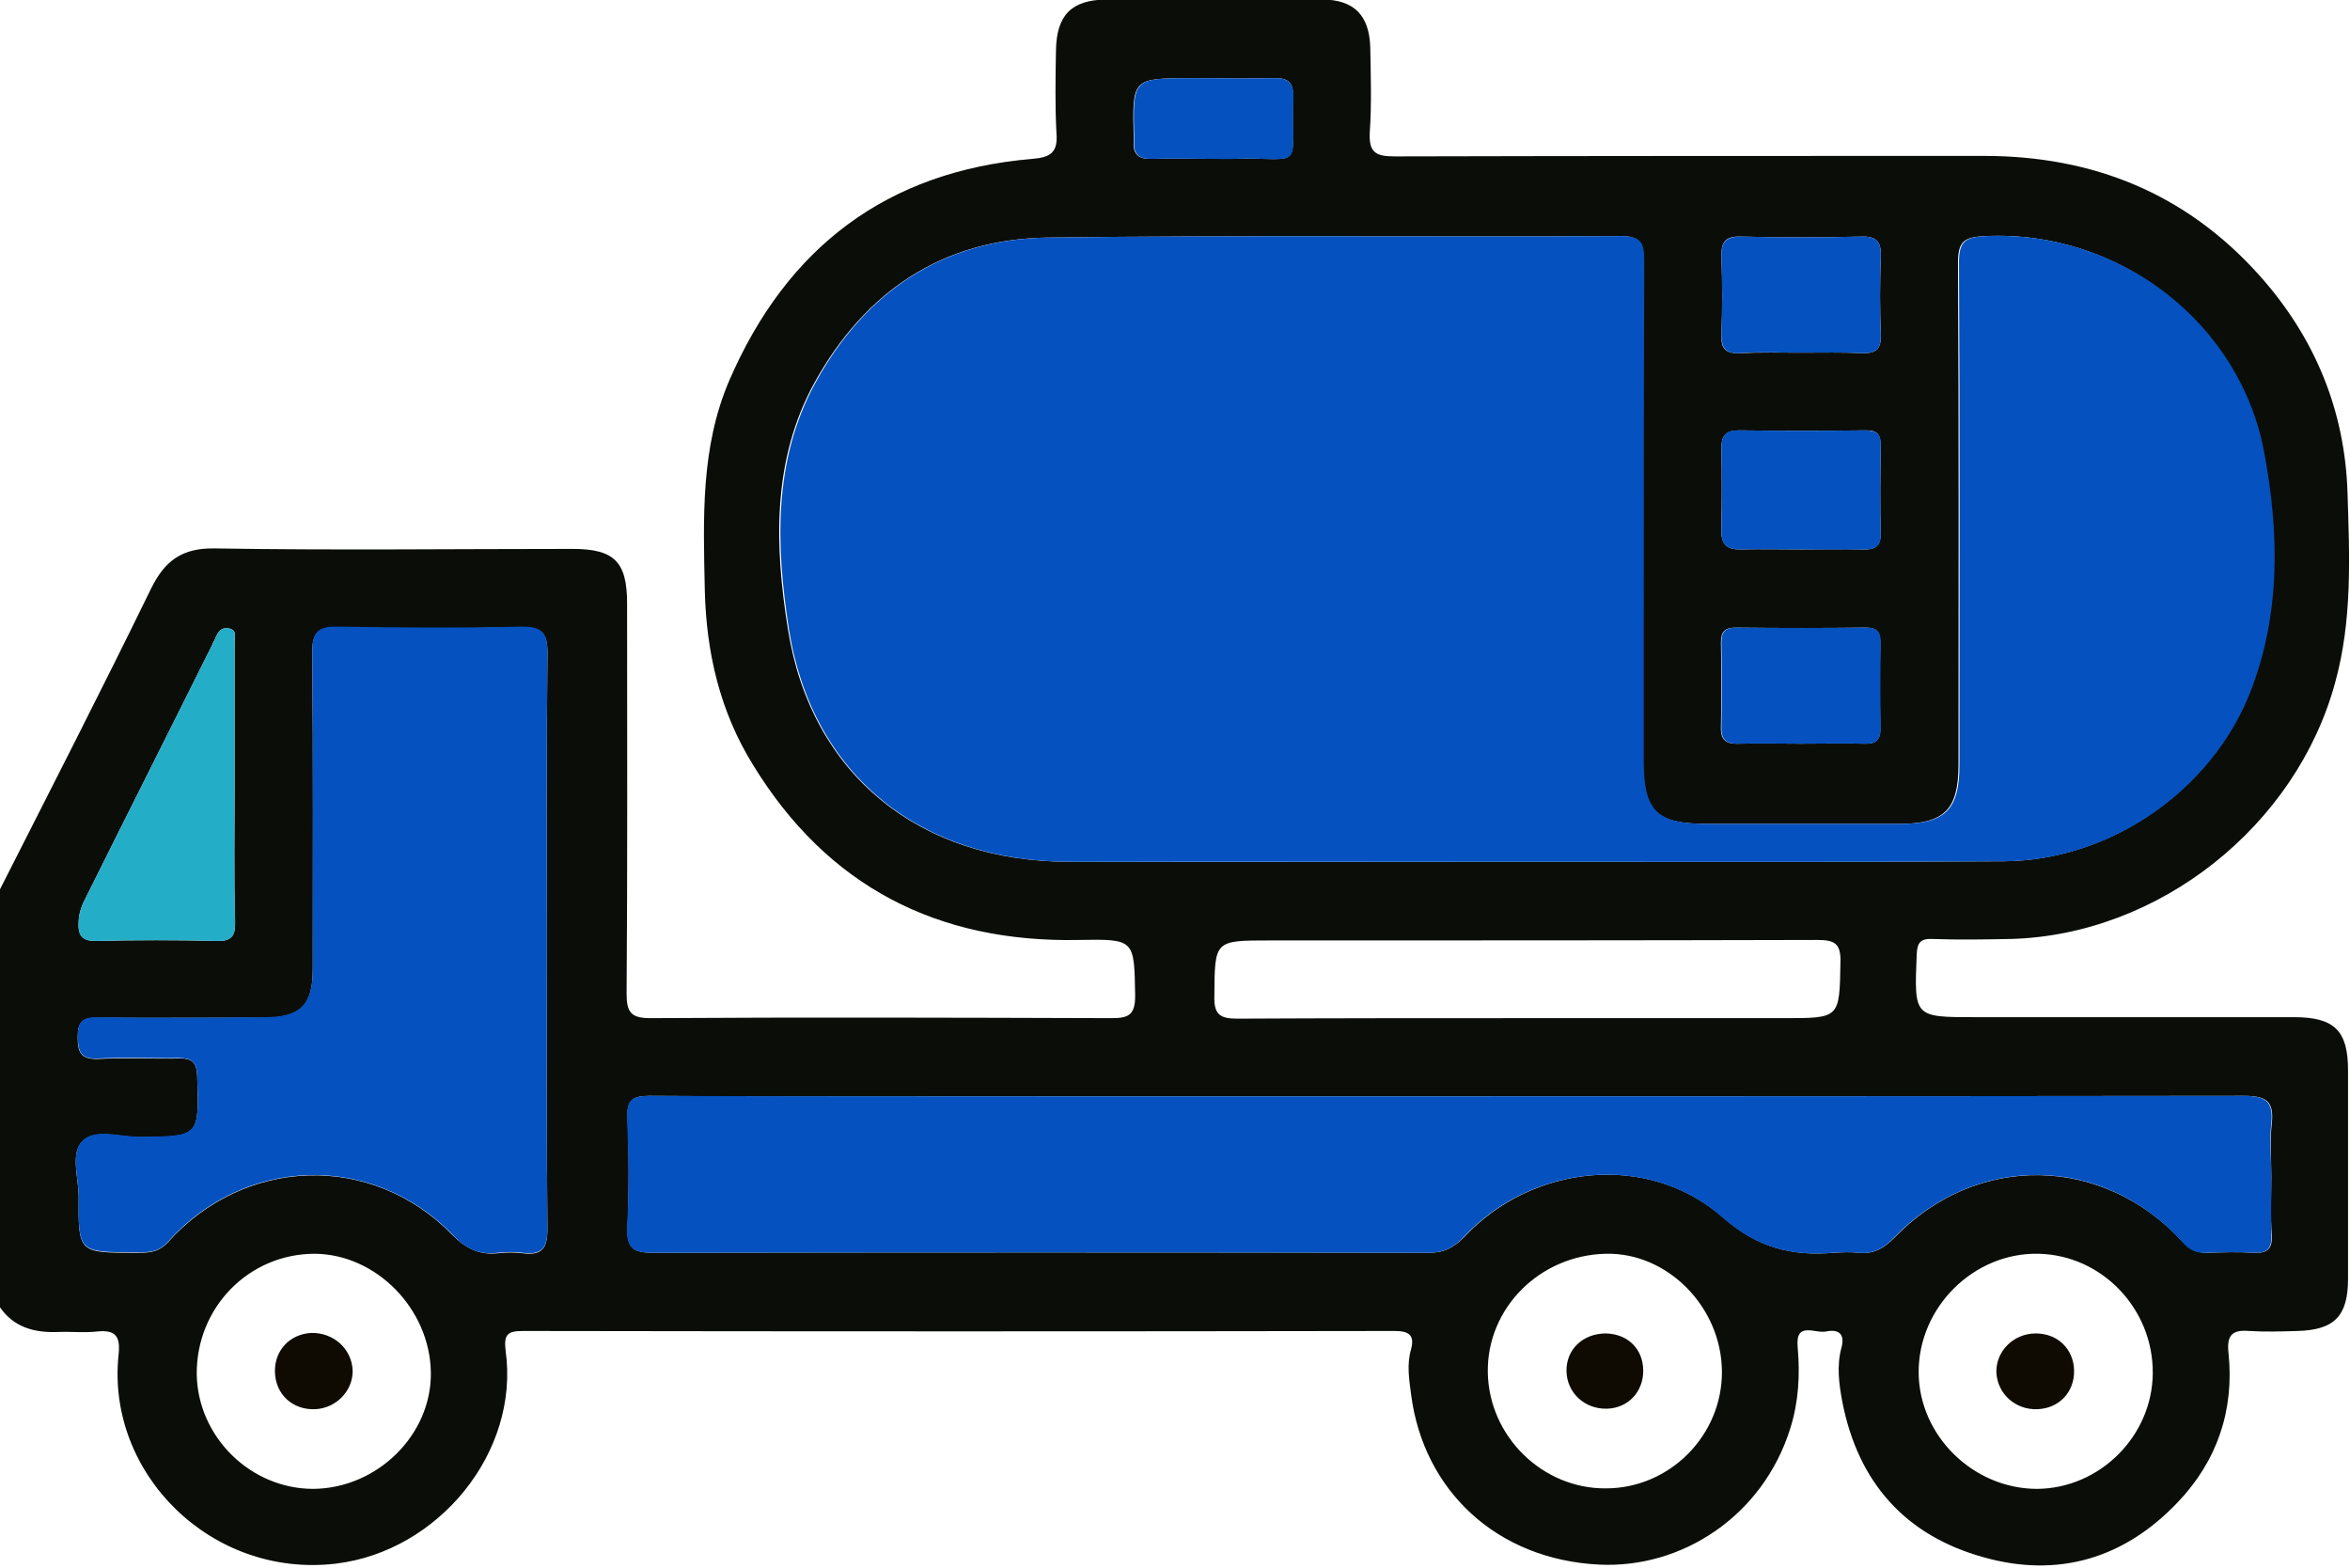
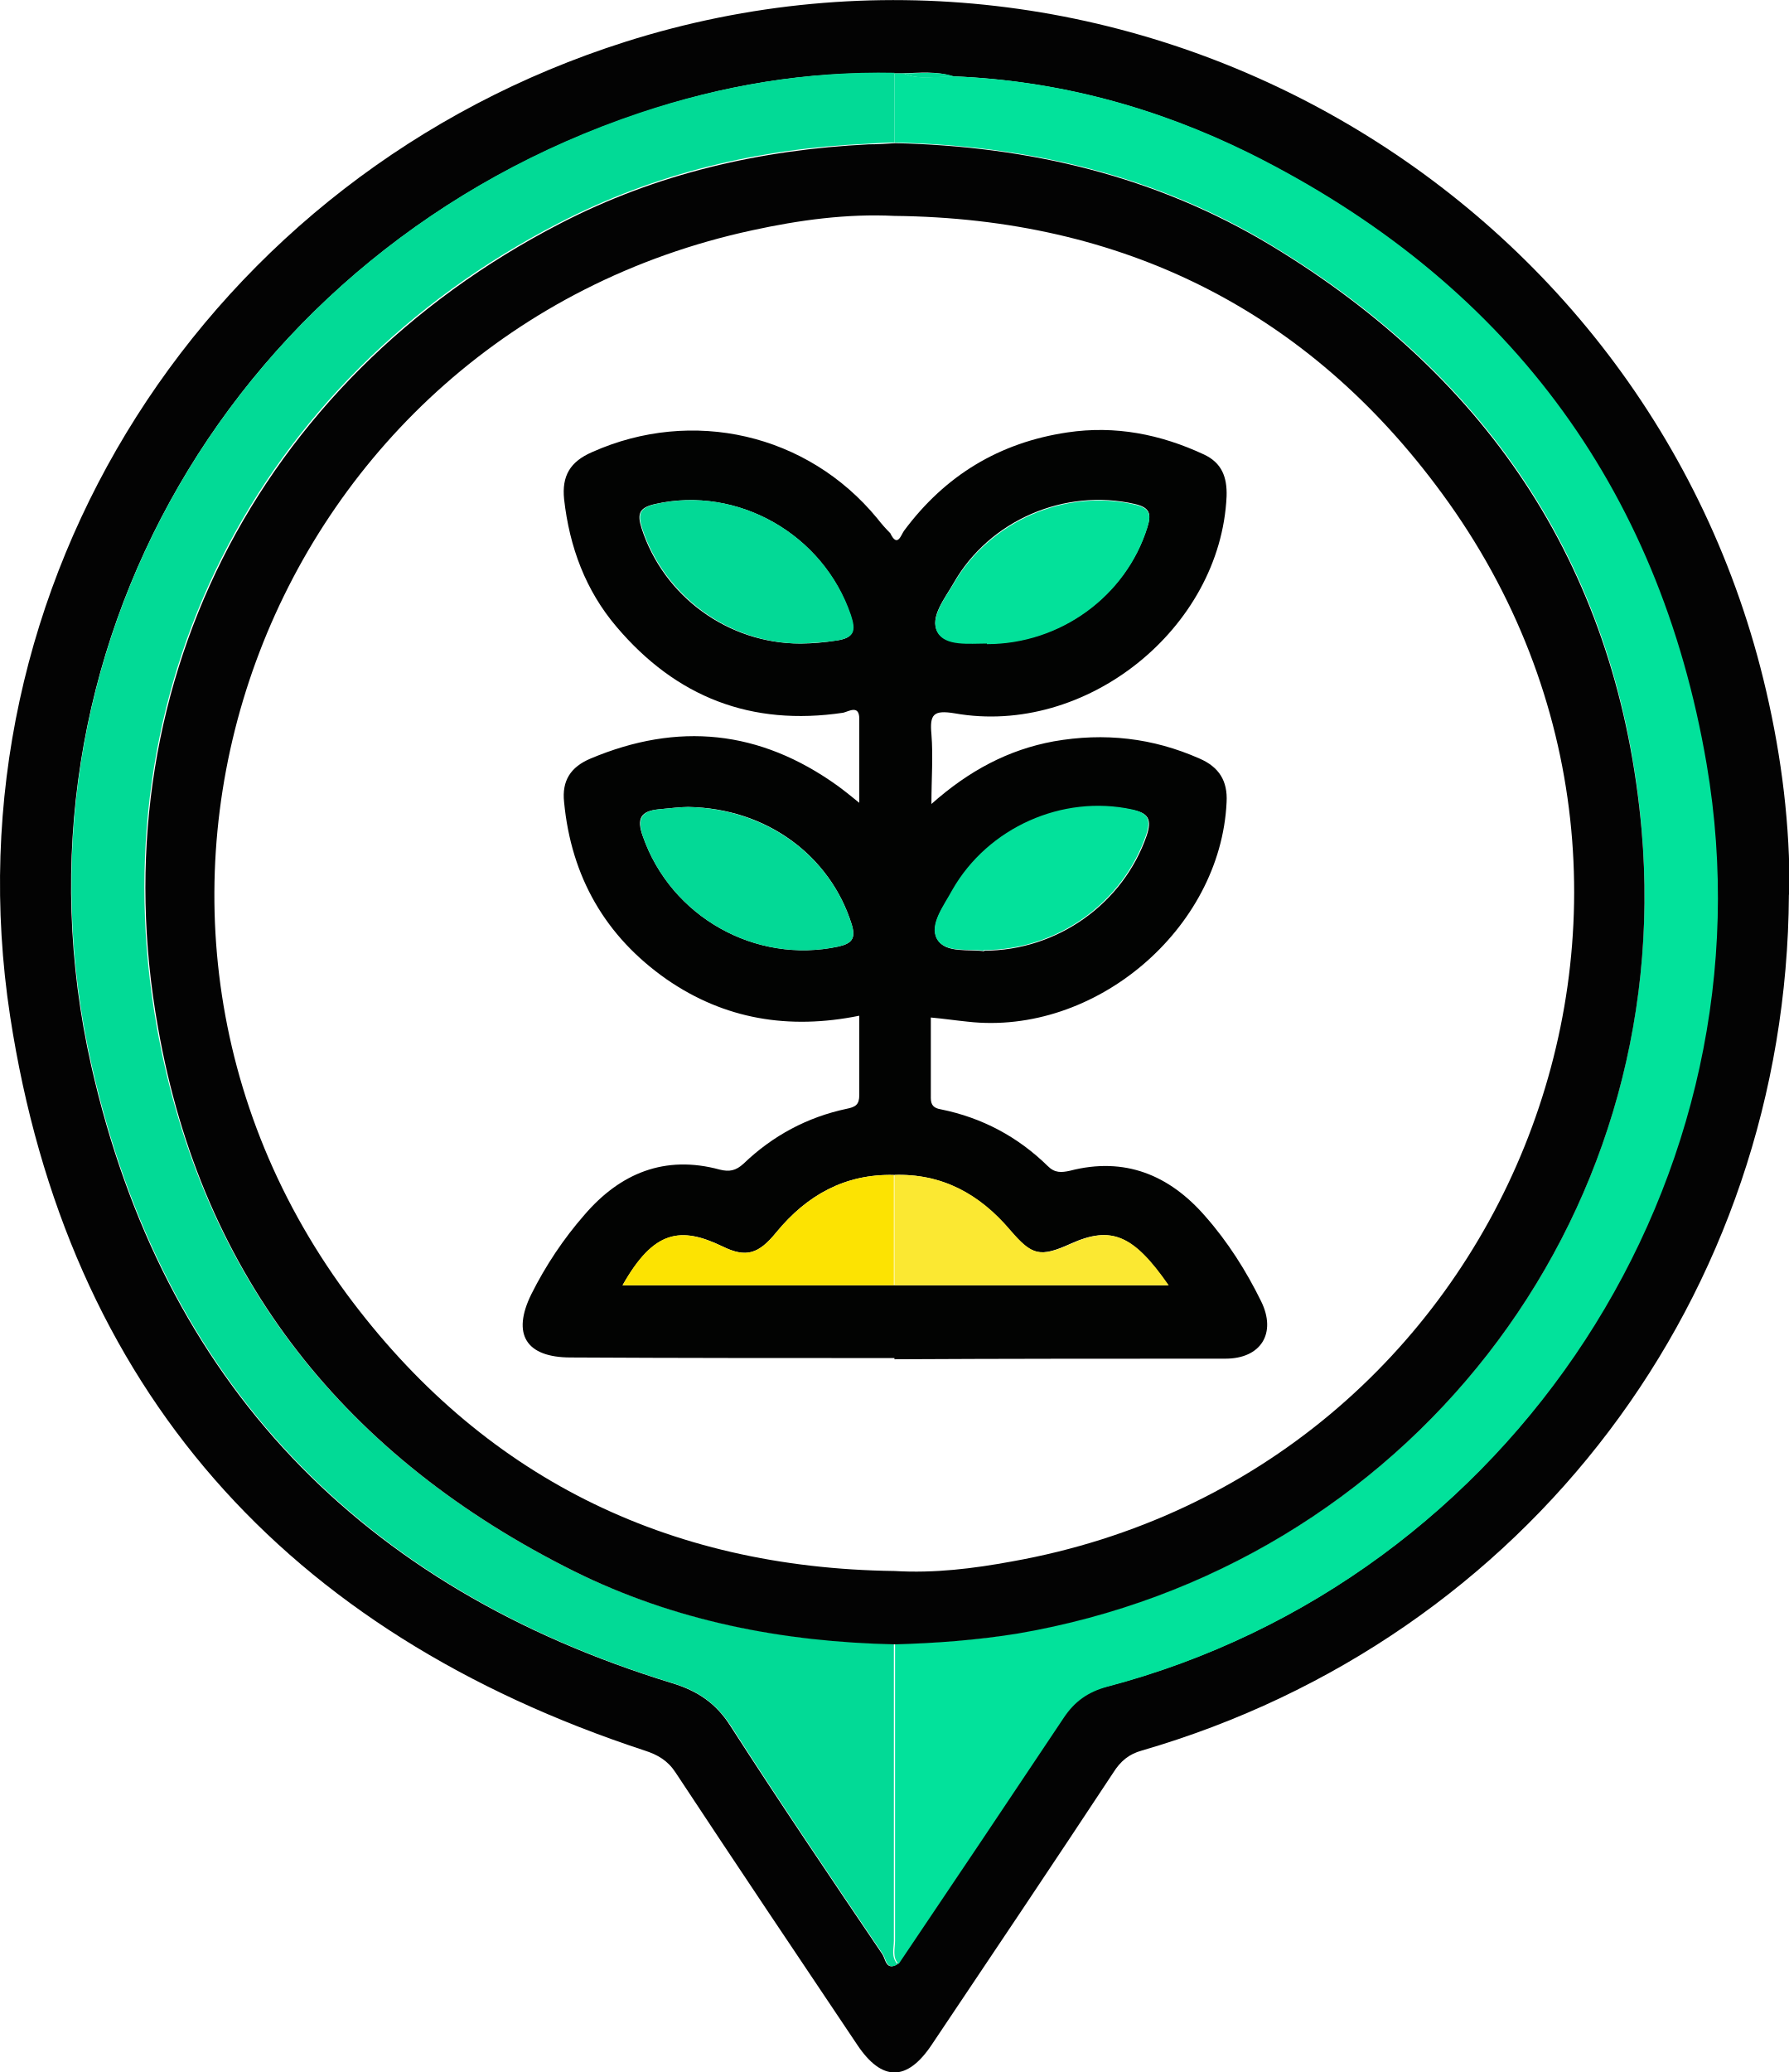
- <svg xmlns="http://www.w3.org/2000/svg" version="1.1" id="Layer_1" x="0px" y="0px" viewBox="0 0 477.8 318.6" style="enable-background:new 0 0 477.8 318.6;" xml:space="preserve">
-   <style type="text/css">
- 	.st0{fill:#0B0D08;}
- 	.st1{fill:#0451BF;}
- 	.st2{fill:#24ADC7;}
- 	.st3{fill:#0F0B02;}
- </style>
-   <g>
-     <path class="st0" d="M0,180.8c10.3-20.3,20.7-40.6,30.7-61.1c2.8-5.7,6.3-8.3,12.9-8.2c24.2,0.4,48.5,0.1,72.8,0.1   c8.5,0,11.1,2.6,11.1,11.1c0,26.4,0.1,52.9-0.1,79.3c0,3.7,0.8,5,4.8,5c31.2-0.2,62.5-0.1,93.7,0c3.4,0,4.9-0.5,4.9-4.5   c-0.2-11.5,0-11.6-11.4-11.4c-28.8,0.6-51.2-10.9-66.3-35.6c-6.7-10.8-9.5-22.8-9.8-35.5c-0.3-14.5-0.9-29,5-42.7   c11.7-27,32-42.5,61.6-45c3.8-0.3,5.2-1.4,4.9-5.2c-0.3-5.6-0.2-11.2-0.1-16.8c0.1-7.2,3.1-10.3,10.2-10.4   c14.6-0.1,29.2-0.1,43.8,0c6.6,0,9.7,3.2,9.9,9.7c0.1,5.7,0.3,11.5-0.1,17.3c-0.2,4,1.1,4.9,5,4.9c40-0.1,79.9-0.1,119.9-0.1   c22.1,0,41,7.6,55.9,24.2c11.3,12.6,17.5,27.5,18,44.4c0.4,12.8,1,25.7-2.5,38.4c-7.9,29.2-35.8,51.4-66,52.2   c-5.3,0.1-10.6,0.2-15.9,0c-2.5-0.1-3.1,0.8-3.2,3.2c-0.5,12.7-0.6,12.7,11.9,12.7c21.6,0,43.2,0,64.8,0c8.2,0,11,2.7,11,10.8   c0,14.1,0,28.3,0,42.4c0,7.6-2.8,10.4-10.3,10.6c-3.3,0.1-6.5,0.2-9.8,0c-3.5-0.3-4.6,0.9-4.2,4.5c1.2,11.6-2.3,21.9-10.3,30.3   c-10.8,11.4-24.3,15.5-39.5,11.2c-15.9-4.4-25.5-15.2-28.7-31.5c-0.7-3.7-1.2-7.4-0.2-11.1c0.8-2.9-0.7-3.8-3.1-3.3   c-2.2,0.5-6.3-2.2-5.8,3.2c0.5,5.6,0.2,11.1-1.5,16.5c-5.6,17.9-22.1,28.5-38.8,27.7c-20.9-1-35.8-15.1-38.3-34.6   c-0.4-3.1-0.9-6.1,0-9.2c0.8-3-0.6-3.7-3.4-3.7c-59.1,0.1-118.1,0.1-177.2,0c-3.1,0-3.9,0.7-3.5,4c2.9,20.7-13.7,40.8-34.5,43.3   c-25.3,3-46.7-18.3-44.2-42.4c0.4-3.6-0.4-5.2-4.3-4.8c-2.6,0.3-5.3,0-7.9,0.1c-4.9,0.2-9.2-0.9-12.1-5.3C0,237.4,0,209.1,0,180.8z    M310.3,175.2C310.3,175.2,310.3,175.2,310.3,175.2c32.3,0,64.7,0.1,97-0.1c21.6-0.1,42.2-14.3,50-34.3c6.3-16,5.9-32.7,2.8-49.1   c-4.8-25.5-28.8-45-56.5-43.7c-4.2,0.2-5.5,1-5.5,5.4c0.2,34,0.1,68.1,0.1,102.1c0,9.1-2.9,12-12,12c-13.1,0-26.1,0-39.2,0   c-10.4,0-13-2.6-13-12.9c0-33.9,0-67.8,0.1-101.6c0-3.3-0.4-5-4.5-5c-38.9,0.2-77.7-0.2-116.6,0.3c-21.3,0.3-37.1,10.9-47.4,29.5   c-8.7,15.8-8.1,33.3-5.4,50.1c4.7,29.8,27,47.3,57.1,47.3C248.4,175.3,279.3,175.2,310.3,175.2z M461.8,239.1   c0-3.6-0.3-7.2,0.1-10.7c0.5-4.6-1.2-5.6-5.7-5.6c-79.7,0.1-159.5,0.1-239.2,0.1c-28.3,0-56.6,0.1-84.9-0.1c-3.4,0-4.7,0.8-4.5,4.4   c0.3,7.5,0.3,14.9,0,22.4c-0.2,4.3,1.3,5.1,5.3,5.1c52.5-0.1,105.1-0.1,157.6,0c3.1,0,5-1,7.2-3.2c13.8-14.8,37.5-17.3,52.6-4   c7.1,6.2,14,7.9,22.5,7.2c1.7-0.1,3.4-0.2,5.1,0c3.1,0.3,5.1-0.9,7.3-3.1c16.7-17.3,42.4-16.8,58.6,0.9c1.4,1.5,2.8,2.2,4.8,2.2   c3.3-0.1,6.5-0.2,9.8,0c2.6,0.1,3.6-0.8,3.5-3.5C461.6,247.2,461.8,243.2,461.8,239.1z M111.2,191.1c0-19.3-0.1-38.5,0.1-57.8   c0.1-4.3-0.8-5.9-5.5-5.8c-12.3,0.3-24.5,0.3-36.8,0c-4.1-0.1-5.6,0.9-5.5,5.3c0.2,21.4,0.1,42.9,0.1,64.3c0,7.3-2.5,9.8-9.8,9.8   c-11.3,0-22.7,0.1-34,0c-3.1,0-4,0.9-4,4c0,3,0.6,4.5,4.1,4.4c5.4-0.3,10.9,0,16.3-0.1c2.7-0.1,3.8,0.6,3.9,3.6   c0.4,12.4,0.5,12.3-11.8,12.4c-4,0-9-1.8-11.6,0.9c-2.4,2.5-0.7,7.4-0.7,11.3c-0.1,11.3,0,11.3,11.4,11.3c2.5,0,4.7,0.1,6.7-2.1   c15.7-17.5,41.5-18.3,57.8-1.6c2.8,2.8,5.5,4.2,9.3,3.8c1.7-0.2,3.4-0.2,5.1,0c3.9,0.5,5-1,5-4.9   C111.1,230.2,111.2,210.7,111.2,191.1z M310.3,207c17.5,0,35.1,0,52.6,0c11.2,0,11.1,0,11.3-11.4c0.1-3.8-1.2-4.5-4.7-4.5   c-37.1,0.1-74.2,0.1-111.3,0.1c-11.4,0-11.2,0-11.3,11.4c-0.1,3.9,1.4,4.5,4.8,4.5C271.2,207,290.8,207,310.3,207z M350.1,278.8   c-0.1-13.1-11.1-24.2-23.6-23.9c-13.5,0.3-24.2,11.1-24,24.1c0.2,13,11.1,23.7,24,23.6C339.5,302.6,350.2,291.8,350.1,278.8z    M63.7,302.7c13-0.1,24.1-11,23.9-23.7c-0.2-12.9-11.1-24-23.6-24.1c-13.4,0-24.1,10.9-24,24.5C40.2,292.1,50.9,302.7,63.7,302.7z    M437.7,279.2c0.1-13.1-10.3-24-23.2-24.3c-13.2-0.3-24.5,10.9-24.4,24.2c0.1,12.8,11.1,23.6,24.1,23.6   C426.9,302.6,437.6,292,437.7,279.2z M47.7,159.4c0-9.6,0-19.3,0-28.9c0-1,0.5-2.3-1-2.7c-1.5-0.4-2.3,0.5-2.8,1.7   c-0.2,0.6-0.6,1.1-0.8,1.7c-8.5,17.1-17.1,34.1-25.6,51.2c-0.8,1.5-1.4,3-1.5,4.8c-0.2,2.8,0.5,4.2,3.7,4.1   c8.1-0.2,16.2-0.2,24.2,0c3,0.1,4-0.8,3.9-3.9C47.5,178,47.7,168.7,47.7,159.4z M366.2,111.7c4.2,0,8.4-0.1,12.5,0   c2.4,0.1,3.7-0.5,3.7-3.3c-0.2-5.9-0.1-11.8,0-17.7c0-2.4-0.8-3.3-3.2-3.2c-8.5,0.1-17,0.1-25.6,0c-2.6,0-3.6,1-3.6,3.5   c0.1,5.6,0.1,11.2,0,16.7c-0.1,3.1,1.2,4.1,4.1,4C358.1,111.6,362.2,111.7,366.2,111.7z M366.2,71.7c4.2,0,8.4-0.1,12.5,0.1   c2.9,0.1,3.8-1,3.7-3.8c-0.2-5.3-0.2-10.5,0-15.8c0.1-2.9-0.7-4.2-3.9-4.1c-8.2,0.2-16.4,0.2-24.6,0c-3.1-0.1-4,1.1-3.9,4.1   c0.2,5.3,0.2,10.5,0,15.8c-0.1,2.8,0.7,3.9,3.7,3.8C357.8,71.6,362,71.7,366.2,71.7z M366.1,151.2c4.3,0,8.7-0.1,13,0   c2.4,0.1,3.3-0.9,3.2-3.3c-0.1-5.7-0.1-11.5,0-17.2c0-2.1-0.6-3.1-2.9-3.1c-8.8,0.1-17.7,0.1-26.5,0c-2.2,0-3,0.8-3,3   c0.1,5.7,0.1,11.5,0,17.2c-0.1,2.7,1.1,3.5,3.6,3.4C357.8,151.1,361.9,151.2,366.1,151.2z M246.3,32.3c1.5,0,3.1,0,4.6,0   c14.4-0.4,11.7,2.9,12-12.7c0.1-2.9-1.1-3.8-3.9-3.7c-5.6,0.1-11.1,0-16.7,0c-12.1,0-12.1,0-11.8,12c0,0.3,0,0.6,0,0.9   c-0.2,2.6,1.1,3.6,3.6,3.5C238.2,32.2,242.3,32.3,246.3,32.3z" />
-     <path class="st1" d="M310.3,175.2c-30.9,0-61.9,0-92.8,0c-30.2,0-52.4-17.5-57.1-47.3c-2.6-16.7-3.3-34.2,5.4-50.1   c10.2-18.6,26-29.2,47.4-29.5c38.8-0.5,77.7-0.1,116.6-0.3c4.1,0,4.5,1.7,4.5,5c-0.1,33.9-0.1,67.8-0.1,101.6   c0,10.3,2.6,12.9,13,12.9c13.1,0,26.1,0,39.2,0c9.1,0,12-2.9,12-12c0-34,0.1-68.1-0.1-102.1c0-4.4,1.3-5.2,5.5-5.4   c27.8-1.2,51.7,18.2,56.5,43.7c3.1,16.4,3.5,33-2.8,49.1c-7.9,20-28.5,34.2-50,34.3C374.9,175.3,342.6,175.2,310.3,175.2   C310.3,175.2,310.3,175.2,310.3,175.2z" />
-     <path class="st1" d="M461.8,239.1c0,4-0.1,8.1,0,12.1c0.1,2.7-0.9,3.6-3.5,3.5c-3.3-0.2-6.5-0.1-9.8,0c-2,0.1-3.5-0.6-4.8-2.2   c-16.1-17.8-41.8-18.2-58.6-0.9c-2.1,2.2-4.2,3.4-7.3,3.1c-1.7-0.2-3.4-0.1-5.1,0c-8.5,0.7-15.4-1-22.5-7.2   c-15.1-13.3-38.8-10.8-52.6,4c-2.1,2.2-4.1,3.2-7.2,3.2c-52.5-0.1-105.1-0.1-157.6,0c-4,0-5.5-0.9-5.3-5.1c0.4-7.4,0.3-14.9,0-22.4   c-0.1-3.6,1.1-4.4,4.5-4.4c28.3,0.1,56.6,0.1,84.9,0.1c79.7,0,159.5,0,239.2-0.1c4.4,0,6.2,1,5.7,5.6   C461.4,232,461.8,235.6,461.8,239.1z" />
-     <path class="st1" d="M111.2,191.1c0,19.6-0.1,39.2,0.1,58.7c0,3.9-1.1,5.4-5,4.9c-1.7-0.2-3.4-0.2-5.1,0c-3.9,0.5-6.6-0.9-9.3-3.8   c-16.3-16.6-42.1-15.9-57.8,1.6c-2,2.3-4.3,2.1-6.7,2.1c-11.4,0-11.5,0-11.4-11.3c0-3.8-1.7-8.8,0.7-11.3c2.6-2.7,7.6-0.9,11.6-0.9   c12.3-0.1,12.2,0,11.8-12.4c-0.1-3-1.3-3.6-3.9-3.6c-5.4,0.1-10.9-0.2-16.3,0.1c-3.5,0.2-4-1.4-4.1-4.4c0-3.1,0.9-4,4-4   c11.3,0.2,22.7,0.1,34,0c7.2,0,9.8-2.5,9.8-9.8c0-21.4,0.1-42.9-0.1-64.3c-0.1-4.5,1.4-5.4,5.5-5.3c12.3,0.2,24.6,0.3,36.8,0   c4.7-0.1,5.6,1.4,5.5,5.8C111.1,152.6,111.2,171.8,111.2,191.1z" />
-     <path class="st2" d="M47.7,159.4c0,9.3-0.1,18.6,0.1,28c0.1,3.1-0.9,4-3.9,3.9c-8.1-0.2-16.2-0.2-24.2,0c-3.3,0.1-3.9-1.2-3.7-4.1   c0.1-1.8,0.7-3.3,1.5-4.8c8.5-17.1,17.1-34.1,25.6-51.2c0.3-0.6,0.6-1.1,0.8-1.7c0.5-1.3,1.4-2.1,2.8-1.7c1.5,0.4,1,1.7,1,2.7   C47.7,140.1,47.7,149.7,47.7,159.4z" />
-     <path class="st1" d="M366.2,111.7c-4,0-8.1-0.1-12.1,0c-3,0.1-4.2-0.9-4.1-4c0.2-5.6,0.1-11.2,0-16.7c0-2.6,1-3.6,3.6-3.5   c8.5,0.1,17,0.1,25.6,0c2.4,0,3.3,0.8,3.2,3.2c-0.1,5.9-0.1,11.8,0,17.7c0.1,2.8-1.2,3.4-3.7,3.3   C374.6,111.7,370.4,111.7,366.2,111.7z" />
-     <path class="st1" d="M366.2,71.7c-4.2,0-8.4-0.2-12.5,0.1c-2.9,0.1-3.7-1-3.7-3.8c0.2-5.3,0.2-10.5,0-15.8   c-0.1-2.9,0.8-4.1,3.9-4.1c8.2,0.2,16.4,0.2,24.6,0c3.2-0.1,4,1.2,3.9,4.1c-0.2,5.3-0.2,10.5,0,15.8c0.1,2.8-0.8,3.9-3.7,3.8   C374.5,71.6,370.3,71.7,366.2,71.7z" />
-     <path class="st1" d="M366.1,151.2c-4.2,0-8.4-0.1-12.5,0c-2.5,0.1-3.7-0.7-3.6-3.4c0.1-5.7,0.1-11.5,0-17.2c0-2.2,0.8-3,3-3   c8.8,0.1,17.7,0.1,26.5,0c2.3,0,2.9,1,2.9,3.1c-0.1,5.7-0.1,11.5,0,17.2c0,2.4-0.8,3.4-3.2,3.3   C374.8,151.1,370.5,151.2,366.1,151.2z" />
-     <path class="st1" d="M246.3,32.3c-4,0-8.1-0.1-12.1,0c-2.5,0.1-3.8-0.9-3.6-3.5c0-0.3,0-0.6,0-0.9c-0.3-12-0.3-12,11.8-12   c5.6,0,11.1,0.1,16.7,0c2.7-0.1,3.9,0.9,3.9,3.7c-0.4,15.7,2.4,12.3-12,12.7C249.4,32.4,247.8,32.3,246.3,32.3z" />
-     <path class="st3" d="M334.1,278.7c0,4.3-3.1,7.6-7.4,7.7c-4.5,0.1-8.1-3.2-8.2-7.6c-0.1-4.5,3.4-7.7,8-7.7   C331,271.2,334.1,274.3,334.1,278.7z" />
-     <path class="st3" d="M71.7,278.6c0.1,4.1-3.3,7.7-7.6,7.9c-4.6,0.2-8.1-3-8.2-7.6c-0.1-4.4,3.1-7.7,7.4-7.9   C67.8,270.9,71.5,274.2,71.7,278.6z" />
-     <path class="st3" d="M421.7,278.6c0.1,4.4-3,7.7-7.4,7.9c-4.5,0.2-8.2-3.1-8.4-7.5c-0.1-4.3,3.5-7.9,8-7.9   C418.4,271.1,421.6,274.3,421.7,278.6z" />
-   </g>
+ <svg xmlns="http://www.w3.org/2000/svg" id="Layer_1" data-name="Layer 1" version="1.1" viewBox="0 0 300 347.4">
+   <defs>
+     <style>
+       .cls-1 {
+         fill: #fbe832;
+       }
+ 
+       .cls-1, .cls-2, .cls-3, .cls-4, .cls-5, .cls-6, .cls-7, .cls-8, .cls-9 {
+         stroke-width: 0px;
+       }
+ 
+       .cls-2 {
+         fill: #03e19a;
+       }
+ 
+       .cls-3 {
+         fill: #020302;
+       }
+ 
+       .cls-4 {
+         fill: #02da96;
+       }
+ 
+       .cls-5 {
+         fill: #02e29b;
+       }
+ 
+       .cls-6 {
+         fill: #03d996;
+       }
+ 
+       .cls-7 {
+         fill: #fce302;
+       }
+ 
+       .cls-8 {
+         fill: #03e19b;
+       }
+ 
+       .cls-9 {
+         fill: #030303;
+       }
+     </style>
+   </defs>
+   <path class="cls-9" d="M300,150c-.4,67.2-43.8,124.7-108.5,143.5-2.2.6-3.6,1.8-4.8,3.7-10.1,15.3-20.3,30.5-30.5,45.7-4.1,6.1-8.3,6.1-12.4,0-10.2-15.2-20.4-30.4-30.5-45.7-1.3-2-3-3-5.2-3.7C47.9,273.7,11.3,232.9,1.7,170.4-9.4,97.9,34.9,29.2,104.9,7c83-26.3,171.7,24.2,191.3,108.9,2.6,11.2,4,22.5,3.9,34.1ZM151.5,12.3c-.5,0-1,0-1.5,0-14.6-.4-28.9,2-42.7,6.7C39.4,41.7-.3,109.6,15.3,178.7c12,53,45.2,87.5,97.4,103.5,4.3,1.3,7.4,3.4,9.8,7.2,8.3,12.9,16.9,25.6,25.5,38.3.5.8.6,2.8,2.5,1.6,9.2-13.7,18.5-27.5,27.7-41.3,1.8-2.8,4-4.4,7.3-5.2,68-17.8,112.3-85.5,100.5-154.7-8-46.8-33.9-81.2-76.6-102.4-15.5-7.7-32.1-12.2-49.6-12.9-2.8-.9-5.6-.6-8.5-.5Z" />
+   <path class="cls-4" d="M150.6,329.3c-1.9,1.2-2-.8-2.5-1.6-8.6-12.7-17.2-25.4-25.5-38.3-2.5-3.8-5.5-5.9-9.8-7.2-52.2-16-85.4-50.6-97.4-103.5C-.3,109.6,39.4,41.7,107.3,18.9c13.8-4.6,28-7,42.7-6.7,0,3.9,0,7.8,0,11.7-1.5,0-3,.1-4.5.2-18.2.8-35.6,4.9-51.8,13.3C42.8,63.7,16.3,115.9,26.3,172.2c7.5,42,31.7,72.1,69.7,91.1,16.9,8.4,35.1,11.9,53.9,12.3,0,16.6,0,33.2,0,49.8,0,1.3-.5,2.7.6,3.9Z" />
+   <path class="cls-5" d="M150,24c0-3.9,0-7.8,0-11.7.5,0,1,0,1.5,0,2.8,1.2,5.6.4,8.5.5,17.5.7,34,5.2,49.6,12.9,42.7,21.3,68.6,55.6,76.6,102.4,11.8,69.2-32.6,136.8-100.5,154.7-3.3.9-5.5,2.5-7.3,5.2-9.2,13.8-18.4,27.5-27.7,41.3-1.1-1.1-.6-2.6-.6-3.9,0-16.6,0-33.2,0-49.8,6.9-.2,13.7-.6,20.5-1.8,65.1-11,110.4-68.9,104.7-134.7-3.7-43.1-25.1-75.7-62.1-98-19.3-11.7-40.7-16.7-63.2-17.2Z" />
+   <path class="cls-4" d="M160,12.8c-2.8,0-5.7.7-8.5-.5,2.8,0,5.7-.4,8.5.5Z" />
+   <path class="cls-9" d="M150,24c22.5.5,43.8,5.5,63.2,17.2,36.9,22.3,58.3,54.9,62.1,98,5.7,65.7-39.6,123.6-104.7,134.7-6.8,1.1-13.6,1.6-20.5,1.8-18.8-.4-37-3.9-53.9-12.3-38.1-19-62.3-49.1-69.7-91.1-10.1-56.3,16.5-108.5,67.4-134.8,16.2-8.4,33.6-12.4,51.8-13.3,1.5,0,3-.1,4.5-.2ZM150,263.4c6.7.4,13.2-.4,19.7-1.6,83.1-14.8,122.1-111.1,72.1-179.1-22.5-30.7-53.6-46.1-91.8-46.5-8-.4-16,.7-23.8,2.4C45.4,56,9.2,150.4,58.1,216.9c22.6,30.6,53.6,46,91.9,46.5Z" />
+   <path class="cls-3" d="M150,227.7c-18.1,0-36.2,0-54.3-.1-7.5,0-9.9-3.9-6.6-10.6,2.4-4.8,5.4-9.3,8.9-13.3,6-7,13.5-10.1,22.7-7.6,1.6.4,2.7.2,4-1,4.9-4.7,10.7-7.8,17.3-9.2,1.5-.3,2.1-.7,2.1-2.3,0-4.4,0-8.7,0-13.3-11.8,2.4-22.6.6-32.3-6.1-10.3-7.2-16-17.2-17.2-29.7-.4-3.6,1.1-5.9,4.4-7.3,14.7-6.2,28.4-4.8,41.4,4.5,1.1.8,2.1,1.6,3.7,2.9,0-5.1,0-9.6,0-14.1,0-2.4-1.8-1.2-2.7-1-15.4,2.3-28-2.6-38-14.4-5.2-6.1-7.9-13.4-8.8-21.4-.4-3.9,1-6.3,4.7-7.9,16.8-7.5,36.1-3.1,47.8,11.1.7.9,1.4,1.7,2.2,2.5,1.2,2.5,1.8.3,2.3-.4,6.9-9.3,16-14.8,27.4-16.5,8-1.2,15.6.3,22.9,3.7,3,1.4,3.9,3.8,3.8,7-1,22.2-23.6,40.3-45.6,36.4-3.6-.6-4.2.2-3.9,3.5.3,3.7,0,7.4,0,11.7,6.3-5.6,12.9-9.1,20.5-10.5,8.5-1.5,16.6-.6,24.5,2.9,3.2,1.4,4.7,3.7,4.5,7.3-1,21.3-22.1,39.2-43.4,36.8-2-.2-4-.5-6.2-.7,0,4.6,0,9,0,13.5,0,1.2.5,1.7,1.7,1.9,6.9,1.4,12.9,4.6,17.9,9.5,1.2,1.2,2.3,1.1,3.7.8,9.2-2.4,16.7.7,22.7,7.6,3.8,4.3,6.9,9.2,9.4,14.3,2.6,5.3,0,9.6-6,9.6-18.5,0-37,0-55.5.1ZM149.9,197c-8.2-.2-14.6,3.4-19.7,9.6-3,3.7-5.1,4.3-9,2.4-7-3.4-11.5-2.8-16.8,6.5h91.5c-5.9-8.5-9.6-10-16.3-7-5.3,2.4-6.6,2-10.3-2.3-5.1-6-11.4-9.5-19.5-9.2ZM134.3,107.9c2,0,4-.2,5.9-.5,3-.4,3.3-1.6,2.4-4.3-4.5-13.5-18.9-21.7-32.7-18.6-2.7.6-3.1,1.6-2.3,4.1,3.7,11.4,14.5,19.3,26.6,19.3ZM165.5,107.9c12.3,0,23.3-8,26.9-19.5.7-2.2.5-3.3-2.1-3.9-11.7-2.7-24.4,2.7-30.4,13.3-1.5,2.6-4,5.7-2.7,8.1,1.3,2.4,5.3,1.8,8.3,1.9ZM165,159.4c12.4,0,23.4-8,27.3-19.3.9-2.7.3-3.8-2.4-4.3-11.6-2.4-24.1,3-30.1,13.5-1.5,2.6-4,5.8-2.6,8.2,1.4,2.4,5.4,1.6,7.9,2ZM115.4,135.3c-1.1,0-3.1.2-5,.4-2.9.3-3.7,1.5-2.6,4.5,4.7,13.5,18.9,21.5,32.8,18.5,2.2-.5,3-1.3,2.2-3.8-3.6-11.4-14.2-19.4-27.4-19.6Z" />
+   <path class="cls-6" d="M134.3,107.9c-12.1,0-22.9-8-26.6-19.3-.8-2.5-.4-3.5,2.3-4.1,13.7-3.1,28.1,5.1,32.7,18.6.9,2.7.6,3.8-2.4,4.3-2,.3-4,.4-5.9.5Z" />
+   <path class="cls-2" d="M165.5,107.9c-3,0-7,.5-8.3-1.9-1.3-2.4,1.2-5.6,2.7-8.1,6.1-10.6,18.8-16,30.4-13.3,2.6.6,2.8,1.7,2.1,3.9-3.6,11.5-14.6,19.5-26.9,19.5Z" />
+   <path class="cls-8" d="M165,159.4c-2.4-.4-6.5.5-7.9-2-1.3-2.4,1.2-5.6,2.6-8.2,6-10.5,18.5-16,30.1-13.5,2.7.6,3.3,1.6,2.4,4.3-3.9,11.3-14.8,19.3-27.3,19.3Z" />
+   <path class="cls-6" d="M115.4,135.3c13.2.3,23.8,8.2,27.4,19.6.8,2.5,0,3.3-2.2,3.8-13.9,3-28.1-5-32.8-18.5-1-3-.2-4.2,2.6-4.5,2-.2,4-.4,5-.4Z" />
+   <path class="cls-1" d="M149.9,197c8.1-.3,14.4,3.2,19.5,9.2,3.7,4.3,5,4.7,10.3,2.3,6.7-3,10.4-1.5,16.3,7h-46c0-6.2,0-12.3,0-18.5Z" />
+   <path class="cls-7" d="M149.9,197c0,6.2,0,12.3,0,18.5h-45.5c5.2-9.3,9.7-9.9,16.8-6.5,3.9,1.9,6,1.3,9-2.4,5.1-6.2,11.5-9.8,19.7-9.6Z" />
</svg>
